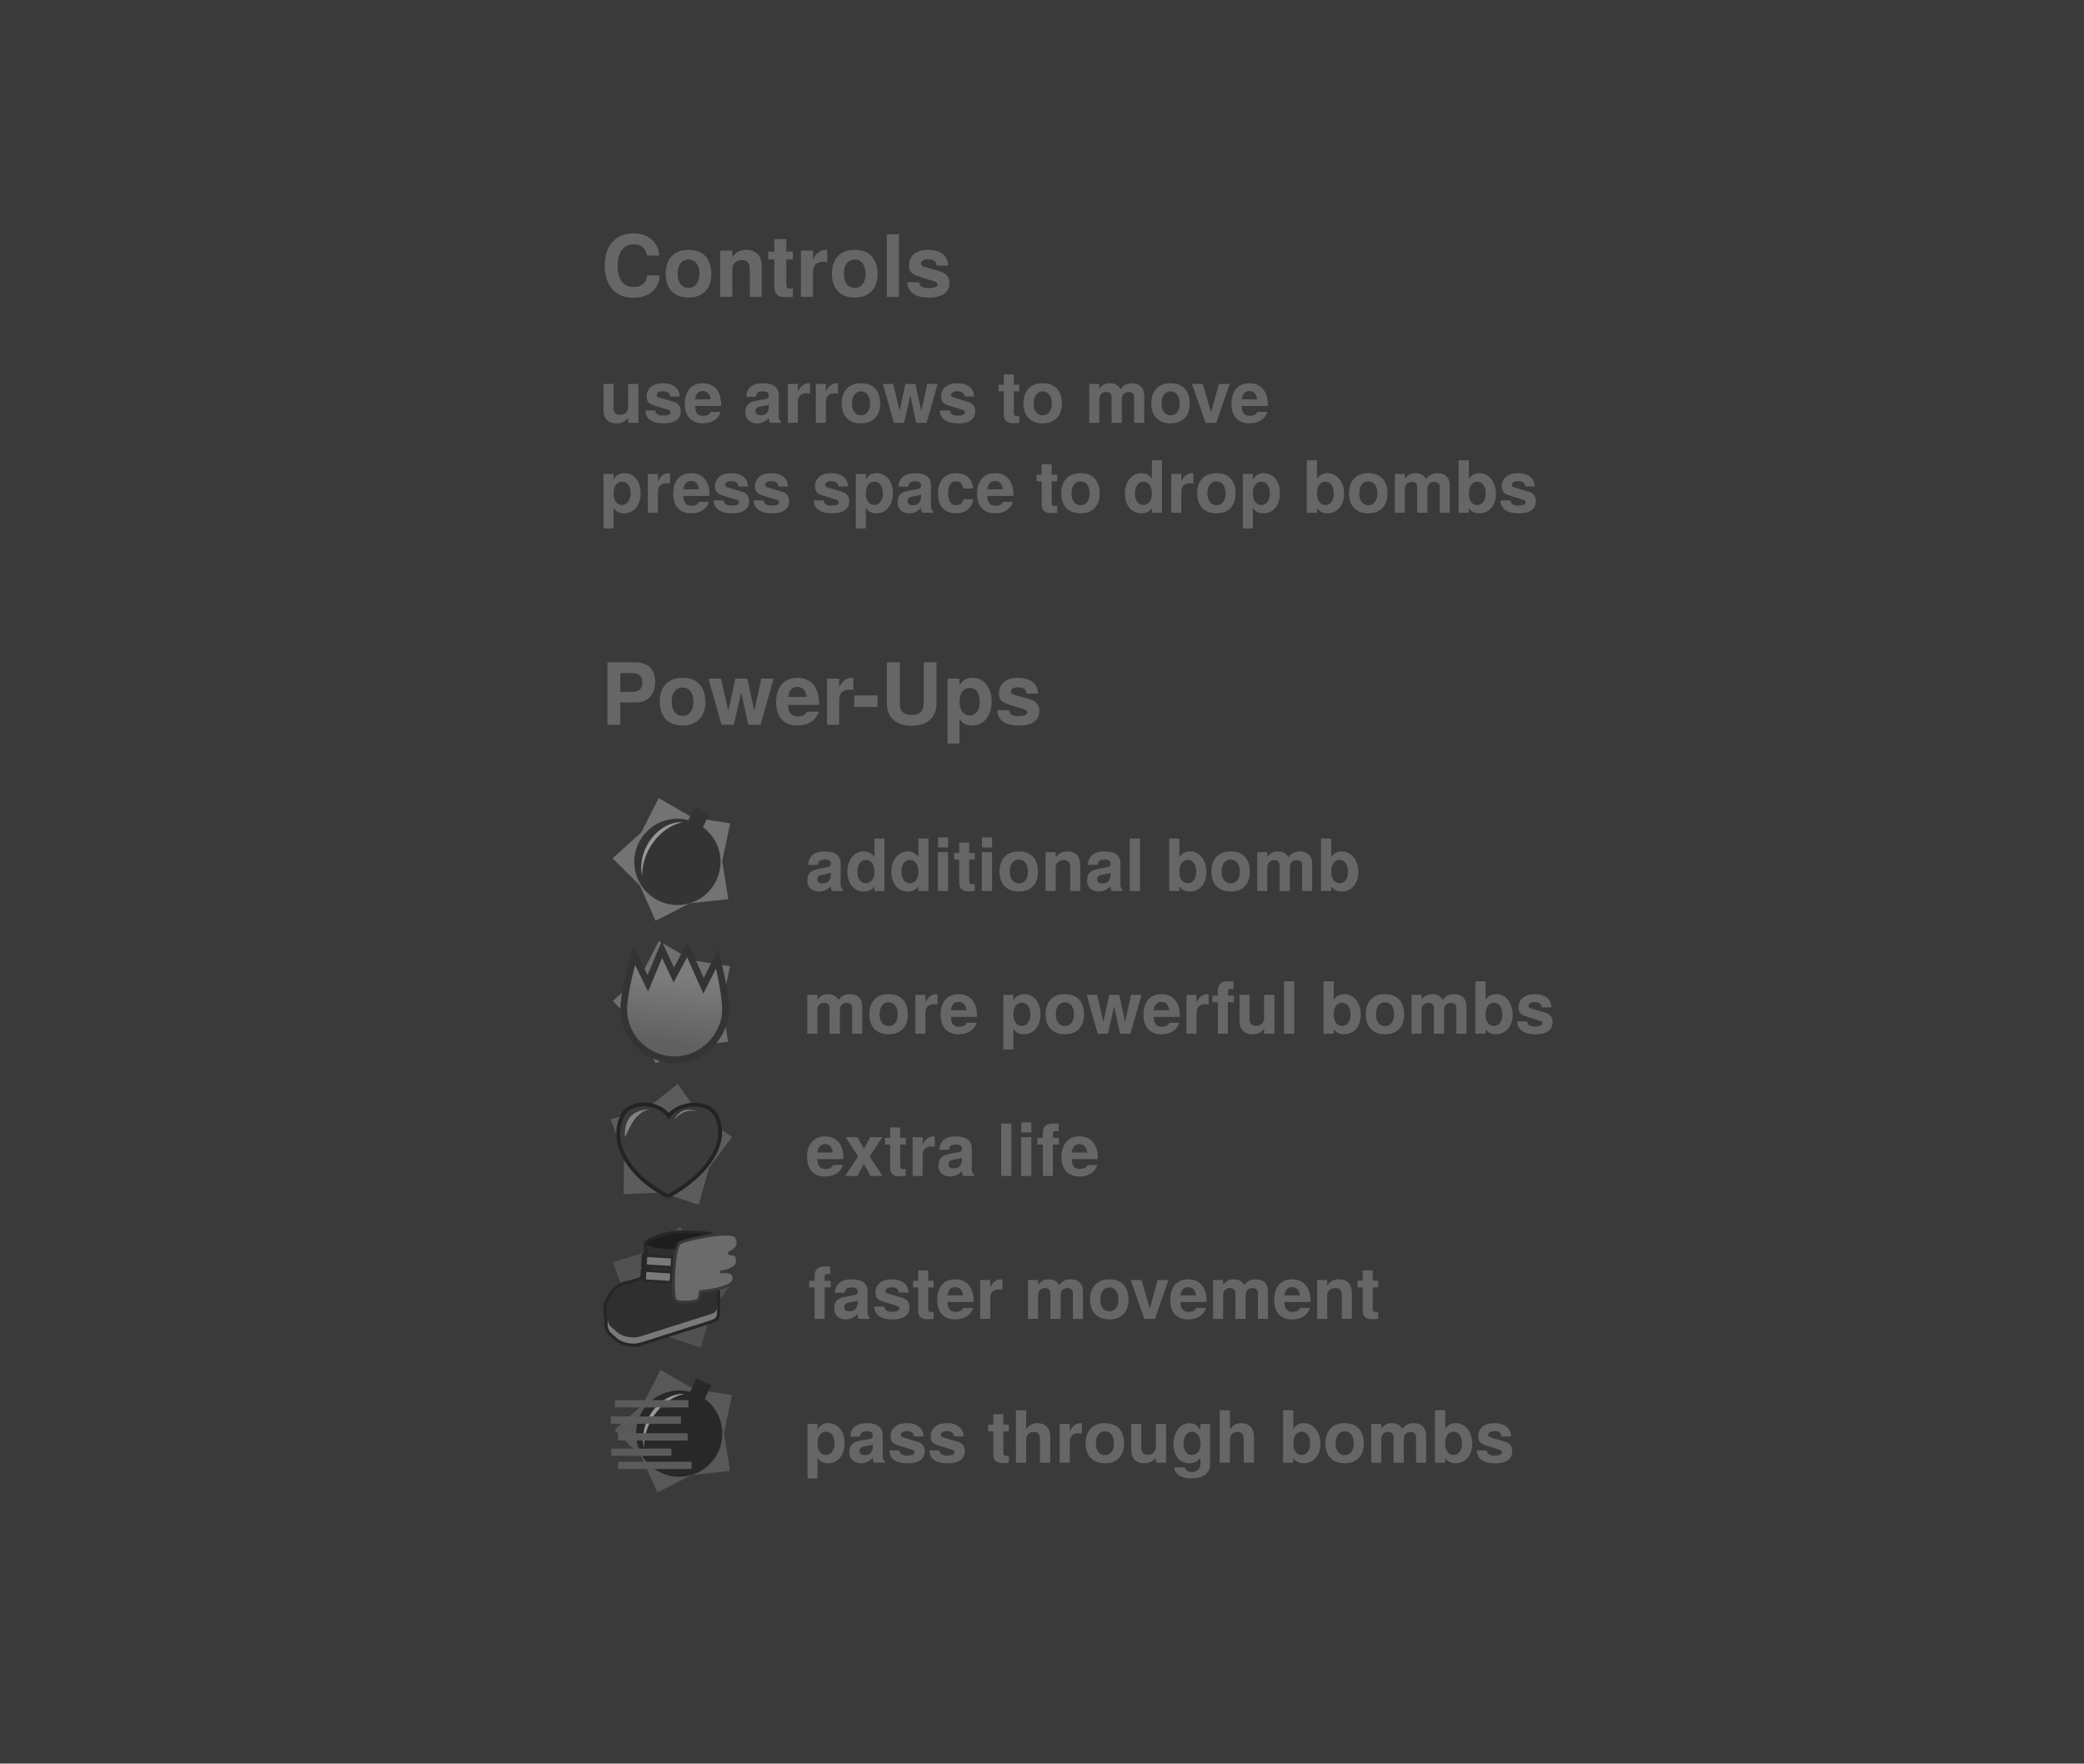
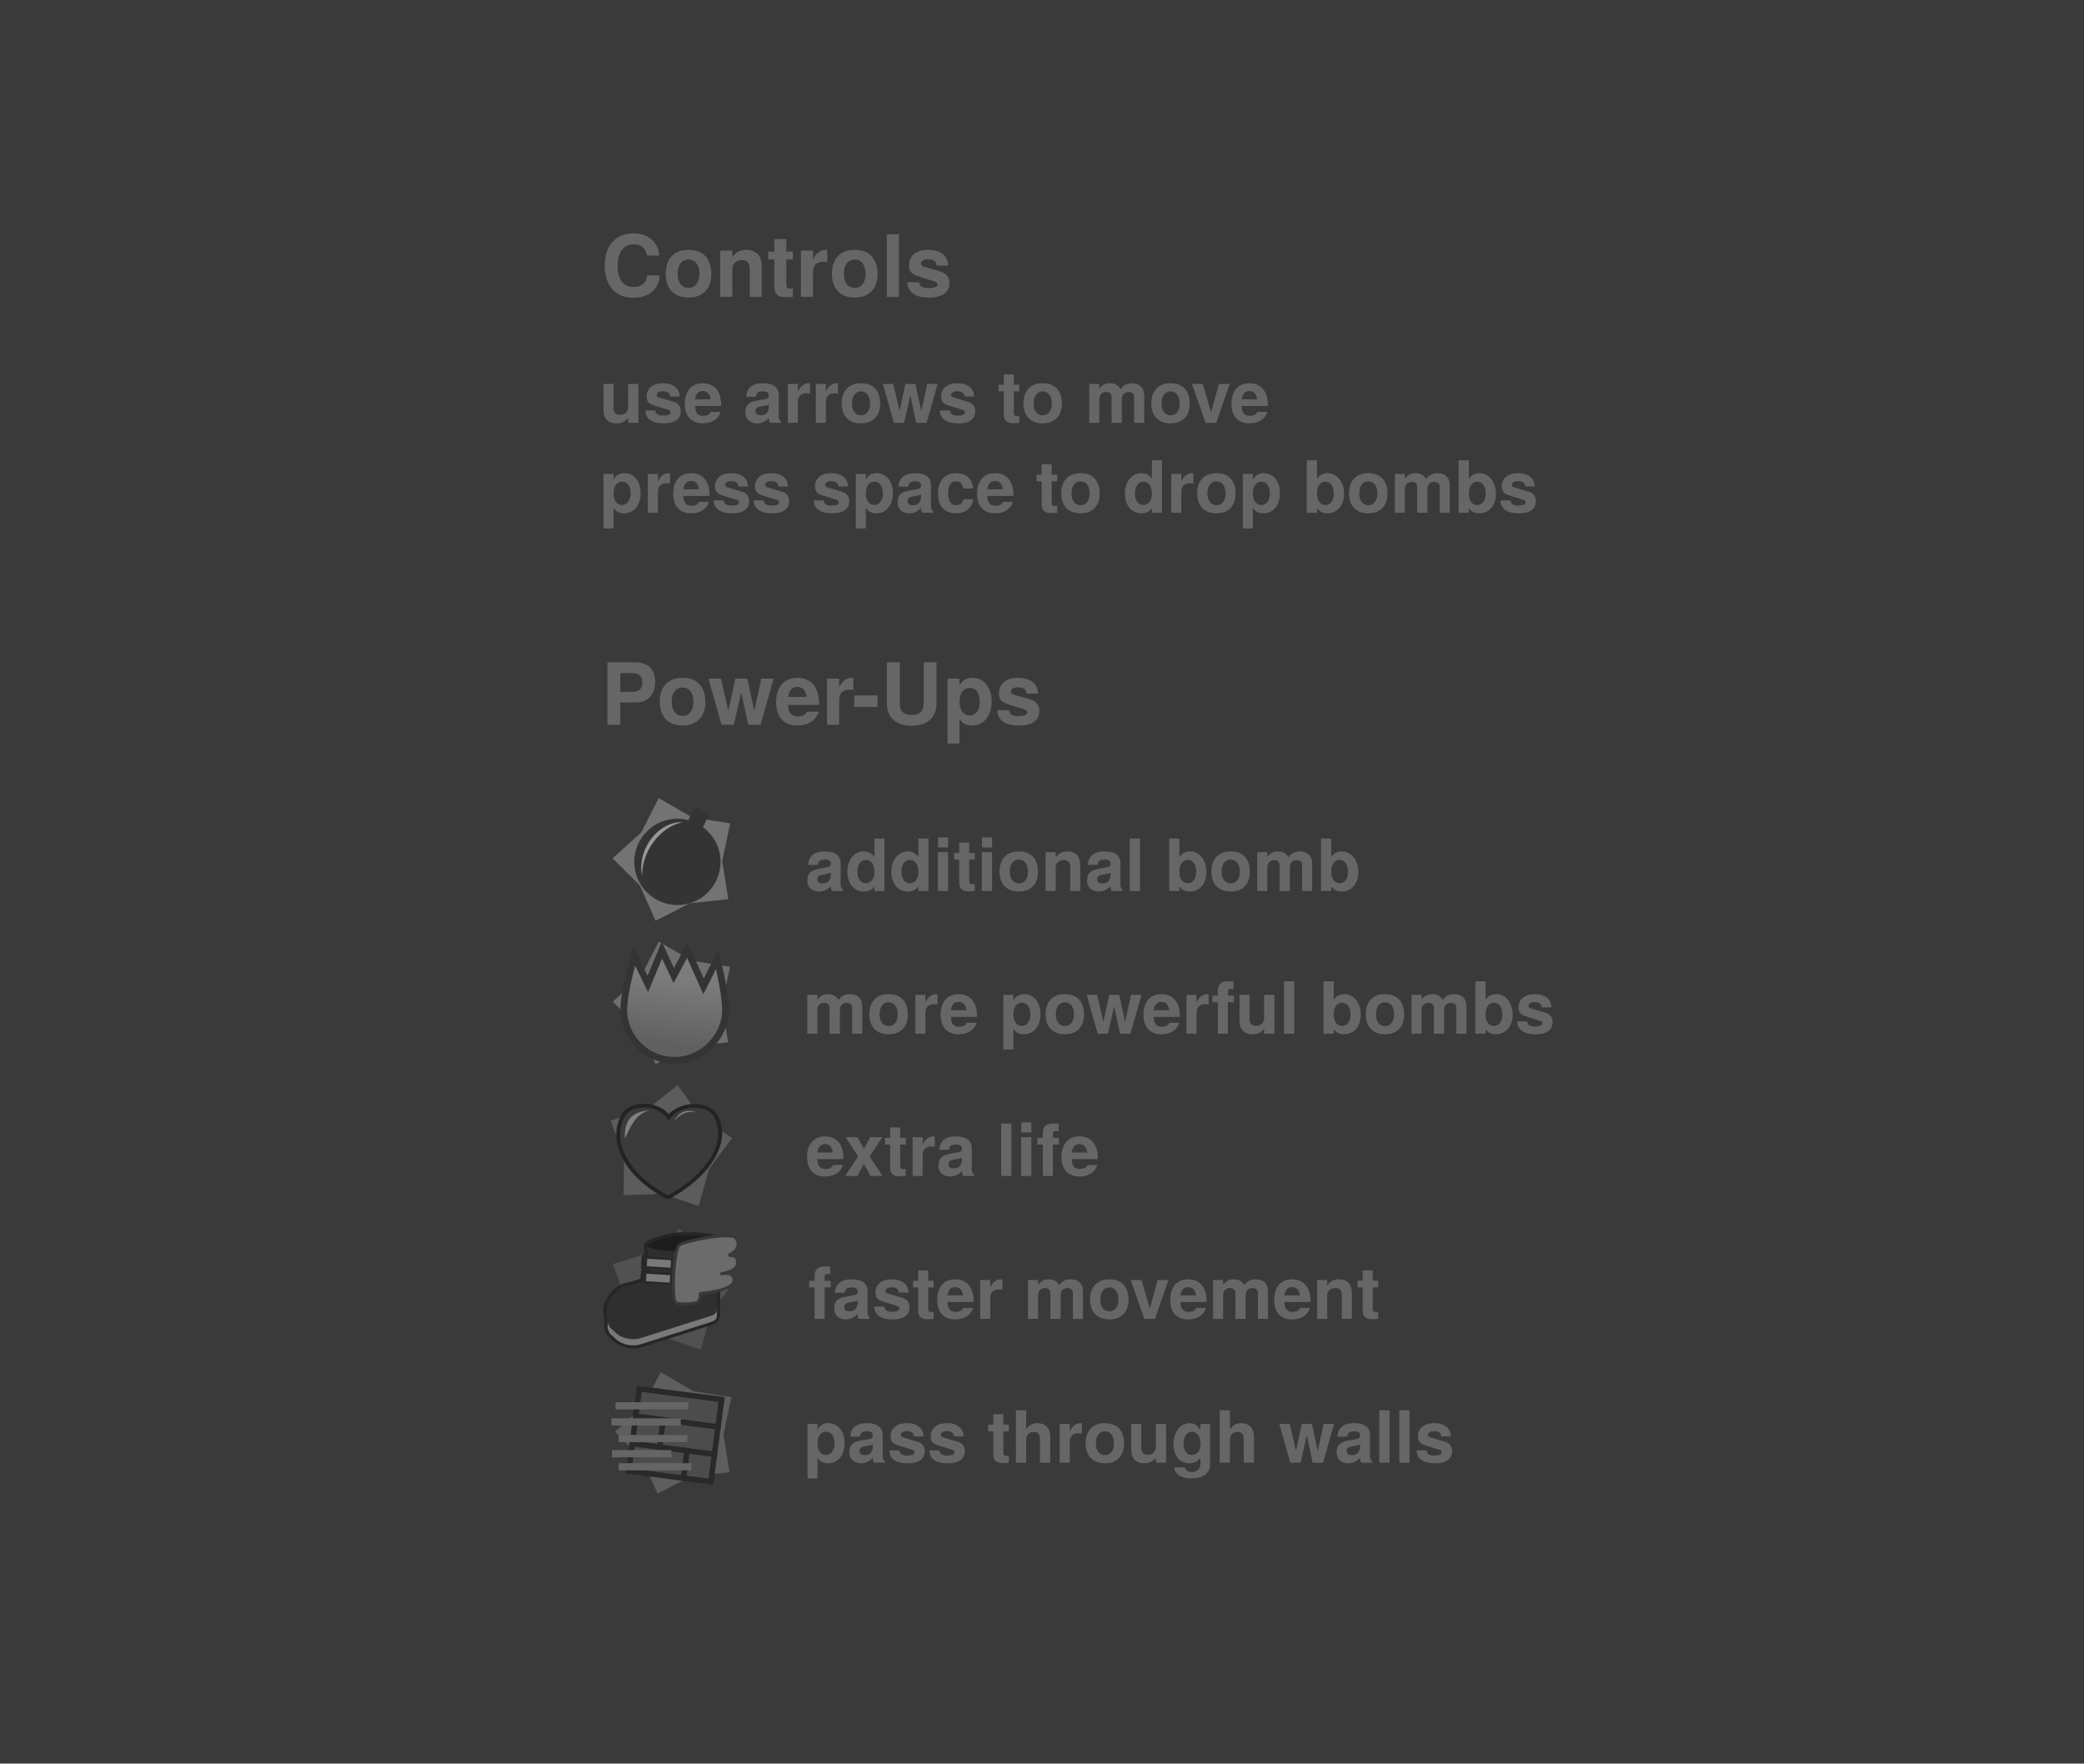
<svg xmlns="http://www.w3.org/2000/svg" xmlns:xlink="http://www.w3.org/1999/xlink" width="650" height="550" viewBox="0 0 171.979 145.521" version="1.1" id="svg1">
  <defs id="defs1">
    <linearGradient xlink:href="#linearGradient4" id="linearGradient5" x1="42.273" y1="61.209" x2="38.587" y2="90.97" gradientUnits="userSpaceOnUse" gradientTransform="matrix(0.8914861,0,0,0.8820124,5.225466,9.996579)" />
    <linearGradient id="linearGradient4">
      <stop style="stop-color:#d1d1d1;stop-opacity:1" offset="0" id="stop4" />
      <stop style="stop-color:#a2a2a2;stop-opacity:1" offset="1" id="stop5" />
    </linearGradient>
  </defs>
  <g id="layer2">
    <rect style="fill:#252525;fill-opacity:0.7;stroke:none;stroke-width:2.5" id="rect7" width="171.979" height="145.521" x="0" y="0" />
  </g>
  <g id="layer1">
-     <g id="g12" transform="matrix(0.8359319,0,0,0.8359319,15.0452,35.26899)">
-       <g id="g1" transform="matrix(0.2504651,0,0,0.2504651,38.39808,66.47296)">
-         <path style="fill:#888888;fill-opacity:1;stroke-width:1.5" id="path3" d="m 21.667,77.922 -5.285,-14.251 14.509,-4.529 11.92,-9.431 8.791,12.4 12.653,8.423 -9.076,12.192 -4.101,14.636 -14.4,-4.865 -15.187,0.623 z" />
-         <path id="path17" style="fill:none;fill-opacity:1;stroke:#414141;stroke-width:2.5;stroke-dasharray:none;stroke-opacity:1" d="m 41.948,52.395 c -3.303,0.065 -12.218,2.753 -12.218,4.197 0.201,1.164 0.442,2.581 0.672,4.026 l -0.882,-0.054 -0.519,0.461 -0.24,3.918 0.459,0.519 1.873,0.115 c 0.038,0.357 0.07,0.692 0.093,0.999 l -1.991,-0.122 -0.52,0.461 -0.207,3.347 c -2.021,0.901 -4.751,1.649 -6.762,2.054 -3.304,0.666 -5.942,3.72 -7.483,7.298 -0.816,1.894 0.112,6.805 0.112,6.805 v 2.442 c 0,0 0.322,1.743 1.255,2.573 l 2.397,2.131 c 2.158,1.918 6.324,2.688 9.341,1.725 l 27.289,-8.663 c 1.805,-0.499 2.802,-1.097 2.806,-2.896 v -2.428 c 2e-5,-0.004 -8e-6,-0.009 0,-0.013 -1.5e-5,-0.015 1.3e-5,-0.031 0,-0.047 V 79.921 h -5.17e-4 c 7.74e-4,-6.622 0.04,-18.984 0.04,-25.273 v -0.008 c 0,-2.451 -12.209,-2.31 -15.513,-2.245 z" />
-         <g id="g17" transform="matrix(1.030205,0,0,1.030205,-2.151032,-4.936137)">
-           <path style="fill:#313131;fill-opacity:1;stroke:none;stroke-width:5.598;stroke-dasharray:none;stroke-opacity:1" d="m 30.946,59.725 c 0,-1.402 8.653,-4.011 11.859,-4.074 3.207,-0.063 15.058,-0.199 15.058,2.18 0,2.379 -7.859,7.66 -11.883,7.691 -4.024,0.031 -9.117,-0.409 -10.783,-0.975 -1.666,-0.566 -4.252,-4.823 -4.252,-4.823 z" id="path13" />
-           <path id="rect2" style="fill:#cccccc;fill-opacity:1;stroke:none;stroke-width:1.226;stroke-opacity:1" d="m 16.002,87.269 v 3.779 c 0,0 0.312,1.692 1.219,2.498 l 2.327,2.068 c 2.094,1.862 6.138,2.609 9.067,1.674 l 26.489,-8.409 c 1.752,-0.484 2.72,-1.065 2.723,-2.811 v -3.699 z" />
-           <path id="path12" style="fill:#505050;fill-opacity:1;stroke:none;stroke-width:1.226;stroke-opacity:1" d="m 57.864,57.83 c -2.166,2.838 -8.048,3.018 -12.952,3.521 -4.904,0.503 -11.33,0.139 -13.965,-1.626 0.603,3.485 1.572,9.304 1.446,11.064 -0.126,1.76 -5.778,3.502 -9.236,4.199 -3.207,0.647 -5.768,3.611 -7.264,7.085 -0.792,1.839 0.109,6.605 0.109,6.605 0,0 0.312,1.692 1.219,2.498 l 2.327,2.068 c 2.094,1.862 6.138,2.609 9.067,1.674 l 26.489,-8.409 c 1.752,-0.484 2.72,-1.065 2.723,-2.811 -0.005,-5.953 0.038,-19.316 0.038,-25.869 z" />
-           <g id="path5" style="opacity:1;stroke:#464646;stroke-opacity:1" transform="matrix(0.9508176,0.05857959,-0.05857959,0.9508176,1.742083,3.076198)">
-             <path style="baseline-shift:baseline;display:inline;overflow:visible;vector-effect:none;fill:#7c7c7c;stroke:#464646;stroke-linejoin:bevel;stroke-opacity:1;enable-background:accumulate;stop-color:#000000;stop-opacity:1" d="M 34.291,64.021 H 44.848" id="path6" />
-             <path style="baseline-shift:baseline;display:inline;overflow:visible;vector-effect:none;fill:#cecece;stroke:#464646;stroke-linejoin:bevel;stroke-opacity:1;enable-background:accumulate;stop-color:#000000;stop-opacity:1" d="m 34.291,62.021 v 4 h 10.557 v -4 z" id="path7" />
-           </g>
-           <g id="g16" style="opacity:1;stroke:#464646;stroke-opacity:1" transform="matrix(0.9508176,0.05857959,-0.05857959,0.9508176,1.424426,8.794029)">
-             <path style="baseline-shift:baseline;display:inline;overflow:visible;vector-effect:none;fill:#7c7c7c;stroke:#464646;stroke-linejoin:bevel;stroke-opacity:1;enable-background:accumulate;stop-color:#000000;stop-opacity:1" d="M 34.291,64.021 H 44.848" id="path15" />
-             <path style="baseline-shift:baseline;display:inline;overflow:visible;vector-effect:none;fill:#cecece;stroke:#464646;stroke-linejoin:bevel;stroke-opacity:1;enable-background:accumulate;stop-color:#000000;stop-opacity:1" d="m 34.291,62.021 v 4 h 10.557 v -4 z" id="path16" />
-           </g>
+     <g id="g1" transform="matrix(0.2093717,0,0,0.2093717,47.14338,90.98096)">
+       <path style="fill:#888888;fill-opacity:1;stroke-width:1.5" id="path3" d="m 21.667,77.922 -5.285,-14.251 14.509,-4.529 11.92,-9.431 8.791,12.4 12.653,8.423 -9.076,12.192 -4.101,14.636 -14.4,-4.865 -15.187,0.623 z" />
+       <path id="path17" style="fill:none;fill-opacity:1;stroke:#414141;stroke-width:2.5;stroke-dasharray:none;stroke-opacity:1" d="m 41.948,52.395 c -3.303,0.065 -12.218,2.753 -12.218,4.197 0.201,1.164 0.442,2.581 0.672,4.026 l -0.882,-0.054 -0.519,0.461 -0.24,3.918 0.459,0.519 1.873,0.115 c 0.038,0.357 0.07,0.692 0.093,0.999 l -1.991,-0.122 -0.52,0.461 -0.207,3.347 c -2.021,0.901 -4.751,1.649 -6.762,2.054 -3.304,0.666 -5.942,3.72 -7.483,7.298 -0.816,1.894 0.112,6.805 0.112,6.805 v 2.442 c 0,0 0.322,1.743 1.255,2.573 l 2.397,2.131 c 2.158,1.918 6.324,2.688 9.341,1.725 l 27.289,-8.663 c 1.805,-0.499 2.802,-1.097 2.806,-2.896 v -2.428 c 2e-5,-0.004 -8e-6,-0.009 0,-0.013 -1.5e-5,-0.015 1.3e-5,-0.031 0,-0.047 V 79.921 h -5.17e-4 c 7.74e-4,-6.622 0.04,-18.984 0.04,-25.273 v -0.008 c 0,-2.451 -12.209,-2.31 -15.513,-2.245 z" />
+       <g id="g17" transform="matrix(1.030205,0,0,1.030205,-2.151032,-4.936137)">
+         <path style="fill:#313131;fill-opacity:1;stroke:none;stroke-width:5.598;stroke-dasharray:none;stroke-opacity:1" d="m 30.946,59.725 c 0,-1.402 8.653,-4.011 11.859,-4.074 3.207,-0.063 15.058,-0.199 15.058,2.18 0,2.379 -7.859,7.66 -11.883,7.691 -4.024,0.031 -9.117,-0.409 -10.783,-0.975 -1.666,-0.566 -4.252,-4.823 -4.252,-4.823 z" id="path13" />
+         <path id="rect2" style="fill:#cccccc;fill-opacity:1;stroke:none;stroke-width:1.226;stroke-opacity:1" d="m 16.002,87.269 v 3.779 c 0,0 0.312,1.692 1.219,2.498 l 2.327,2.068 c 2.094,1.862 6.138,2.609 9.067,1.674 l 26.489,-8.409 c 1.752,-0.484 2.72,-1.065 2.723,-2.811 v -3.699 z" />
+         <path id="path12" style="fill:#505050;fill-opacity:1;stroke:none;stroke-width:1.226;stroke-opacity:1" d="m 57.864,57.83 c -2.166,2.838 -8.048,3.018 -12.952,3.521 -4.904,0.503 -11.33,0.139 -13.965,-1.626 0.603,3.485 1.572,9.304 1.446,11.064 -0.126,1.76 -5.778,3.502 -9.236,4.199 -3.207,0.647 -5.768,3.611 -7.264,7.085 -0.792,1.839 0.109,6.605 0.109,6.605 0,0 0.312,1.692 1.219,2.498 l 2.327,2.068 c 2.094,1.862 6.138,2.609 9.067,1.674 l 26.489,-8.409 c 1.752,-0.484 2.72,-1.065 2.723,-2.811 -0.005,-5.953 0.038,-19.316 0.038,-25.869 z" />
+         <g id="path5" style="opacity:1;stroke:#464646;stroke-opacity:1" transform="matrix(0.9508176,0.05857959,-0.05857959,0.9508176,1.742083,3.076198)">
+           <path style="baseline-shift:baseline;display:inline;overflow:visible;vector-effect:none;fill:#7c7c7c;stroke:#464646;stroke-linejoin:bevel;stroke-opacity:1;enable-background:accumulate;stop-color:#000000;stop-opacity:1" d="M 34.291,64.021 H 44.848" id="path6" />
+           <path style="baseline-shift:baseline;display:inline;overflow:visible;vector-effect:none;fill:#cecece;stroke:#464646;stroke-linejoin:bevel;stroke-opacity:1;enable-background:accumulate;stop-color:#000000;stop-opacity:1" d="m 34.291,62.021 v 4 h 10.557 v -4 z" id="path7" />
        </g>
-         <path style="fill:#b5b5b5;fill-opacity:1;stroke:#606060;stroke-width:1.148;stroke-linejoin:bevel;stroke-dasharray:none;stroke-opacity:1" d="m 42.656,56.105 c 2.693,-1.719 20.567,-5.205 22.24,-2.679 1.673,2.526 0.989,5.003 -2.882,6.734 2.3,0.331 3.346,0.074 3.503,3.003 0.193,3.6 -6.733,4.369 -6.733,4.369 0,0 5.407,-1.321 5.384,2.562 -0.024,4.169 -13.323,5.137 -13.323,5.137 0,0 0.027,2.894 -1.146,3.47 -1.173,0.576 -6.293,1.047 -8.421,0.22 C 39.316,78.157 40.422,57.531 42.656,56.105 Z" id="path10" />
+         <g id="g16" style="opacity:1;stroke:#464646;stroke-opacity:1" transform="matrix(0.9508176,0.05857959,-0.05857959,0.9508176,1.424426,8.794029)">
+           <path style="baseline-shift:baseline;display:inline;overflow:visible;vector-effect:none;fill:#7c7c7c;stroke:#464646;stroke-linejoin:bevel;stroke-opacity:1;enable-background:accumulate;stop-color:#000000;stop-opacity:1" d="M 34.291,64.021 H 44.848" id="path15" />
+           <path style="baseline-shift:baseline;display:inline;overflow:visible;vector-effect:none;fill:#cecece;stroke:#464646;stroke-linejoin:bevel;stroke-opacity:1;enable-background:accumulate;stop-color:#000000;stop-opacity:1" d="m 34.291,62.021 v 4 h 10.557 v -4 z" id="path16" />
+         </g>
      </g>
-       <g id="g1-9" transform="matrix(0.2504651,0,0,0.2504651,38.6707,24.22987)">
-         <path style="fill:#c2c2c2;fill-opacity:1;stroke-width:1.5" id="path3-1" d="M 25.955,83.831 15.197,73.094 26.485,62.915 l 6.887,-13.55 13.169,7.59 15.015,2.363 -3.15,14.87 2.392,15.01 -15.115,1.6 -13.536,6.914 z" />
-         <circle style="fill:#585858;fill-opacity:1;stroke-width:2.701" id="path2" cx="40.742" cy="74.497" r="17.004" />
-         <rect style="fill:#585858;fill-opacity:1;stroke-width:2.701" id="rect3" width="6.389" height="9.069" x="64.998" y="28.495" transform="rotate(24.32442)" />
-         <path id="circle3" style="fill:#ffffff;fill-opacity:1;stroke-width:2.281" d="m 41.907,58.808 a 12.884,16.005 27.095 0 0 -13.337,9.531 12.884,16.005 27.095 0 0 -1.77,11.733 15.35,19.068 27.095 0 1 2.519,-10.182 15.35,19.068 27.095 0 1 13.503,-11.046 12.884,16.005 27.095 0 0 -0.916,-0.036 z" />
-       </g>
-       <g id="g1-5" transform="matrix(0.2504651,0,0,0.2504651,38.41855,38.34377)">
-         <path style="fill:#bbbbbb;fill-opacity:1;stroke-width:2" id="path3-5" d="M 107.125,62.758 92.776,48.437 107.831,34.862 l 9.186,-18.071 17.563,10.123 20.025,3.152 -4.2,19.832 3.191,20.019 -20.159,2.133 -18.053,9.221 z" transform="matrix(0.7473038,0,0,0.7473038,-53.05141,36.80107)" />
-         <path id="path4" style="fill:url(#linearGradient5);stroke:#585858;stroke-width:2.66;stroke-dasharray:none;stroke-opacity:1" d="m 24.747,55.06 c 0,0 -4.15,14.018 -4.15,21.223 0,10.831 8.98,19.845 20.058,19.845 11.078,-3.9e-5 20.058,-9.386 20.058,-19.845 0,-6.757 -3.265,-20.012 -3.265,-20.012 L 52.046,66.973 45.671,52.704 40.316,62.733 35.641,52.704 30.083,66.031 Z" />
-       </g>
-       <g id="g1-1" transform="matrix(0.2504651,0,0,0.2504651,38.18437,52.36305)">
-         <path style="fill:#9c9c9c;fill-opacity:1;stroke-width:1.5" id="path3-3" d="m 21.667,77.922 -5.285,-14.251 14.509,-4.529 11.92,-9.431 8.791,12.4 12.653,8.423 -9.076,12.192 -4.101,14.636 -14.4,-4.865 -15.187,0.623 z" />
-         <path id="path1" style="fill:#646464;fill-opacity:1;stroke:#3b3b3b;stroke-width:1.5;stroke-linejoin:miter;stroke-dasharray:none;stroke-opacity:1" d="M 39.009,93.989 C 23.611,86.24 15.345,72.443 21.298,61.716 c 3.053,-5.5 13.987,-5.194 17.935,0.6 4.272,-5.597 15.558,-6.137 18.607,-0.36 5.797,10.984 -3.927,23.964 -18.832,32.033 z" />
-         <path style="fill:#dcdcdc;fill-opacity:1;stroke:none;stroke-width:1.5;stroke-linejoin:miter;stroke-dasharray:none;stroke-opacity:1" d="m 22.025,70.696 c 1.978,-4.123 4.066,-9.803 9.641,-10.996 -6.846,0.33 -10.069,3.865 -9.641,10.996 z" id="path2-8" />
-         <path style="fill:#dcdcdc;fill-opacity:1;stroke:none;stroke-width:0.915;stroke-linejoin:miter;stroke-dasharray:none;stroke-opacity:1" d="m 41.347,63.841 c 2.48,-2.518 4.448,-4.171 9.106,-3.393 -4.318,-1.395 -6.882,-0.355 -9.106,3.393 z" id="path4-4" />
-       </g>
-       <g id="g1-0" transform="matrix(0.2504651,0,0,0.2504651,38.84748,80.66953)">
-         <path style="fill:#949494;fill-opacity:1;stroke-width:1.5" id="path3-32" d="M 25.955,83.831 15.197,73.094 26.485,62.915 l 6.887,-13.55 13.169,7.59 15.015,2.363 -3.15,14.87 2.392,15.01 -15.115,1.6 -13.536,6.914 z" />
-         <circle style="fill:#444444;fill-opacity:1;stroke-width:2.701" id="path2-6" cx="40.742" cy="74.497" r="17.004" />
-         <rect style="fill:#444444;fill-opacity:1;stroke-width:2.701" id="rect3-9" width="6.389" height="9.069" x="64.998" y="28.495" transform="rotate(24.32442)" />
-         <path id="circle3-4" style="fill:#ffffff;fill-opacity:1;stroke-width:2.281" d="m 41.907,58.808 a 12.884,16.005 27.095 0 0 -13.337,9.531 12.884,16.005 27.095 0 0 -1.77,11.733 15.35,19.068 27.095 0 1 2.519,-10.182 15.35,19.068 27.095 0 1 13.503,-11.046 12.884,16.005 27.095 0 0 -0.916,-0.036 z" />
-         <rect style="fill:#9a9a9a;fill-opacity:1;stroke-width:1.654" id="rect1" width="28.976" height="2.858" x="15.418" y="61.303" ry="0" />
-         <rect style="fill:#9a9a9a;fill-opacity:1;stroke-width:1.654" id="rect2-1" width="28.976" height="2.858" x="16.664" y="85.595" ry="0" />
-         <rect style="fill:#9a9a9a;fill-opacity:1;stroke-width:1.496" id="rect4" width="23.697" height="2.858" x="13.977" y="80.39" ry="0" />
-         <rect style="fill:#9a9a9a;fill-opacity:1;stroke-width:1.608" id="rect5" width="27.403" height="2.858" x="16.659" y="74.353" ry="0" />
-         <rect style="fill:#9a9a9a;fill-opacity:1;stroke-width:1.615" id="rect6" width="27.628" height="2.858" x="13.785" y="67.735" ry="0" />
-       </g>
+       <path style="fill:#b5b5b5;fill-opacity:1;stroke:#606060;stroke-width:1.148;stroke-linejoin:bevel;stroke-dasharray:none;stroke-opacity:1" d="m 42.656,56.105 c 2.693,-1.719 20.567,-5.205 22.24,-2.679 1.673,2.526 0.989,5.003 -2.882,6.734 2.3,0.331 3.346,0.074 3.503,3.003 0.193,3.6 -6.733,4.369 -6.733,4.369 0,0 5.407,-1.321 5.384,2.562 -0.024,4.169 -13.323,5.137 -13.323,5.137 0,0 0.027,2.894 -1.146,3.47 -1.173,0.576 -6.293,1.047 -8.421,0.22 C 39.316,78.157 40.422,57.531 42.656,56.105 Z" id="path10" />
+     </g>
+     <g id="g1-9" transform="matrix(0.2093717,0,0,0.2093717,47.37128,55.52351)">
+       <path style="fill:#c2c2c2;fill-opacity:1;stroke-width:1.5" id="path3-1" d="M 25.955,83.831 15.197,73.094 26.485,62.915 l 6.887,-13.55 13.169,7.59 15.015,2.363 -3.15,14.87 2.392,15.01 -15.115,1.6 -13.536,6.914 z" />
+       <circle style="fill:#585858;fill-opacity:1;stroke-width:2.701" id="path2" cx="40.742" cy="74.497" r="17.004" />
+       <rect style="fill:#585858;fill-opacity:1;stroke-width:2.701" id="rect3" width="6.389" height="9.069" x="64.998" y="28.495" transform="rotate(24.32442)" />
+       <path id="circle3" style="fill:#ffffff;fill-opacity:1;stroke-width:2.281" d="m 41.907,58.808 a 12.884,16.005 27.095 0 0 -13.337,9.531 12.884,16.005 27.095 0 0 -1.77,11.733 15.35,19.068 27.095 0 1 2.519,-10.182 15.35,19.068 27.095 0 1 13.503,-11.046 12.884,16.005 27.095 0 0 -0.916,-0.036 z" />
+     </g>
+     <g id="g1-5" transform="matrix(0.2093717,0,0,0.2093717,47.16049,67.37014)">
+       <path style="fill:#bbbbbb;fill-opacity:1;stroke-width:2" id="path3-5" d="M 107.125,62.758 92.776,48.437 107.831,34.862 l 9.186,-18.071 17.563,10.123 20.025,3.152 -4.2,19.832 3.191,20.019 -20.159,2.133 -18.053,9.221 z" transform="matrix(0.7473038,0,0,0.7473038,-53.05141,36.80107)" />
+       <path id="path4" style="fill:url(#linearGradient5);stroke:#585858;stroke-width:2.66;stroke-dasharray:none;stroke-opacity:1" d="m 24.747,55.06 c 0,0 -4.15,14.018 -4.15,21.223 0,10.831 8.98,19.845 20.058,19.845 11.078,-3.9e-5 20.058,-9.386 20.058,-19.845 0,-6.757 -3.265,-20.012 -3.265,-20.012 L 52.046,66.973 45.671,52.704 40.316,62.733 35.641,52.704 30.083,66.031 Z" />
+     </g>
+     <g id="g1-1" transform="matrix(0.2093717,0,0,0.2093717,46.96473,79.13767)">
+       <path style="fill:#9c9c9c;fill-opacity:1;stroke-width:1.5" id="path3-3" d="m 21.667,77.922 -5.285,-14.251 14.509,-4.529 11.92,-9.431 8.791,12.4 12.653,8.423 -9.076,12.192 -4.101,14.636 -14.4,-4.865 -15.187,0.623 z" />
+       <path id="path1" style="fill:#646464;fill-opacity:1;stroke:#3b3b3b;stroke-width:1.5;stroke-linejoin:miter;stroke-dasharray:none;stroke-opacity:1" d="M 39.009,93.989 C 23.611,86.24 15.345,72.443 21.298,61.716 c 3.053,-5.5 13.987,-5.194 17.935,0.6 4.272,-5.597 15.558,-6.137 18.607,-0.36 5.797,10.984 -3.927,23.964 -18.832,32.033 z" />
+       <path style="fill:#dcdcdc;fill-opacity:1;stroke:none;stroke-width:1.5;stroke-linejoin:miter;stroke-dasharray:none;stroke-opacity:1" d="m 22.025,70.696 c 1.978,-4.123 4.066,-9.803 9.641,-10.996 -6.846,0.33 -10.069,3.865 -9.641,10.996 z" id="path2-8" />
+       <path style="fill:#dcdcdc;fill-opacity:1;stroke:none;stroke-width:0.915;stroke-linejoin:miter;stroke-dasharray:none;stroke-opacity:1" d="m 41.347,63.841 c 2.48,-2.518 4.448,-4.171 9.106,-3.393 -4.318,-1.395 -6.882,-0.355 -9.106,3.393 z" id="path4-4" />
    </g>
    <text xml:space="preserve" style="font-weight:bold;font-size:5.937px;font-family:'Helvetica Neue';-inkscape-font-specification:'Helvetica Neue Bold';text-align:start;writing-mode:lr-tb;direction:ltr;text-anchor:start;fill:#adadad;fill-opacity:1;stroke:none;stroke-width:1.315;stroke-opacity:1" x="66.455" y="73.521" id="text7">
      <tspan id="tspan7" style="font-size:5.937px;fill:#adadad;fill-opacity:1;stroke-width:1.315" x="66.455" y="73.521">additional bomb</tspan>
    </text>
    <text xml:space="preserve" style="font-weight:bold;font-size:5.937px;font-family:'Helvetica Neue';-inkscape-font-specification:'Helvetica Neue Bold';text-align:start;writing-mode:lr-tb;direction:ltr;text-anchor:start;fill:#adadad;fill-opacity:1;stroke:none;stroke-width:1.315;stroke-opacity:1" x="66.262" y="85.299" id="text8">
      <tspan id="tspan8" style="font-size:5.937px;fill:#adadad;fill-opacity:1;stroke-width:1.315" x="66.262" y="85.299">more powerful bombs</tspan>
    </text>
    <text xml:space="preserve" style="font-weight:bold;font-size:5.937px;font-family:'Helvetica Neue';-inkscape-font-specification:'Helvetica Neue Bold';text-align:start;writing-mode:lr-tb;direction:ltr;text-anchor:start;fill:#adadad;fill-opacity:1;stroke:none;stroke-width:1.315;stroke-opacity:1" x="66.477" y="97.038" id="text9">
      <tspan id="tspan9" style="font-size:5.937px;fill:#adadad;fill-opacity:1;stroke-width:1.315" x="66.477" y="97.038">extra life</tspan>
    </text>
    <text xml:space="preserve" style="font-weight:bold;font-size:5.937px;font-family:'Helvetica Neue';-inkscape-font-specification:'Helvetica Neue Bold';text-align:start;writing-mode:lr-tb;direction:ltr;text-anchor:start;fill:#adadad;fill-opacity:1;stroke:none;stroke-width:1.315;stroke-opacity:1" x="66.692" y="108.833" id="text10">
      <tspan id="tspan10" style="font-size:5.937px;fill:#adadad;fill-opacity:1;stroke-width:1.315" x="66.692" y="108.833">faster movement</tspan>
    </text>
    <text xml:space="preserve" style="font-weight:bold;font-size:5.937px;font-family:'Helvetica Neue';-inkscape-font-specification:'Helvetica Neue Bold';text-align:start;writing-mode:lr-tb;direction:ltr;text-anchor:start;fill:#adadad;fill-opacity:1;stroke:none;stroke-width:1.315;stroke-opacity:1" x="66.292" y="120.701" id="text11">
-       <tspan id="tspan11" style="font-size:5.937px;fill:#adadad;fill-opacity:1;stroke-width:1.315" x="66.292" y="120.701">pass through bombs</tspan>
+       <tspan id="tspan11" style="font-size:5.937px;fill:#adadad;fill-opacity:1;stroke-width:1.315" x="66.292" y="120.701">pass through walls</tspan>
    </text>
    <text xml:space="preserve" style="font-weight:bold;font-size:7.056px;font-family:'Helvetica Neue';-inkscape-font-specification:'Helvetica Neue Bold';text-align:start;writing-mode:lr-tb;direction:ltr;text-anchor:start;fill:#adadad;fill-opacity:1;stroke:none;stroke-width:1.315;stroke-opacity:1" x="49.593" y="59.809" id="text12">
      <tspan id="tspan12" style="font-size:7.056px;fill:#adadad;fill-opacity:1;stroke-width:1.315" x="49.593" y="59.809">Power-Ups</tspan>
    </text>
    <text xml:space="preserve" style="font-weight:bold;font-size:5.937px;font-family:'Helvetica Neue';-inkscape-font-specification:'Helvetica Neue Bold';text-align:start;writing-mode:lr-tb;direction:ltr;text-anchor:start;fill:#adadad;fill-opacity:1;stroke:none;stroke-width:1.315;stroke-opacity:1" x="49.462" y="34.89" id="text1">
      <tspan id="tspan1" style="font-size:5.937px;fill:#adadad;fill-opacity:1;stroke-width:1.315" x="49.462" y="34.89">use arrows to move</tspan>
      <tspan style="font-size:5.937px;fill:#adadad;fill-opacity:1;stroke-width:1.315" x="49.462" y="42.311" id="tspan2">press space to drop bombs</tspan>
    </text>
    <text xml:space="preserve" style="font-weight:bold;font-size:7.056px;font-family:'Helvetica Neue';-inkscape-font-specification:'Helvetica Neue Bold';text-align:start;writing-mode:lr-tb;direction:ltr;text-anchor:start;fill:#adadad;fill-opacity:1;stroke:none;stroke-width:1.315;stroke-opacity:1" x="49.593" y="24.492" id="text4">
      <tspan id="tspan4" style="font-size:7.056px;fill:#adadad;fill-opacity:1;stroke-width:1.315" x="49.593" y="24.492">Controls</tspan>
    </text>
+     <g id="g2" transform="matrix(0.2072393,0,0,0.2072393,47.59938,103.002)">
+       <path style="fill:#9e9e9e;fill-opacity:1;stroke-width:1.5" id="path3-0" d="M 25.955,83.831 15.197,73.094 26.485,62.915 l 6.887,-13.55 13.169,7.59 15.015,2.363 -3.15,14.87 2.392,15.01 -15.115,1.6 -13.536,6.914 z" />
+       <g id="g1-52" transform="matrix(0.7276428,0.09426708,-0.09426708,0.7276428,-33.57176,23.47286)">
+         <rect style="fill:#818181;fill-opacity:1;stroke:none;stroke-width:3;stroke-linecap:square;stroke-dasharray:none;stroke-opacity:1" id="rect16" width="45" height="45" x="84.726" y="33.696" />
+         <g id="g16-2" style="stroke:#454545;stroke-opacity:1" transform="translate(84.72609,33.69586)">
+           <path style="fill:#797979;stroke:#454545;stroke-width:3;stroke-linecap:square;stroke-dasharray:none;stroke-opacity:1" d="M 0,15 H 45" id="path9" />
+           <path style="fill:#797979;stroke:#454545;stroke-width:3;stroke-linecap:square;stroke-dasharray:none;stroke-opacity:1" d="M 0,30 H 45" id="path10-7" />
+           <path style="fill:#797979;stroke:#454545;stroke-width:3;stroke-linecap:square;stroke-dasharray:none;stroke-opacity:1" d="M 0,45 H 45" id="path11" />
+           <path style="fill:#797979;stroke:#454545;stroke-width:3;stroke-linecap:square;stroke-dasharray:none;stroke-opacity:1" d="M 0,0 H 45" id="path12-3" />
+           <path style="fill:#797979;stroke:#454545;stroke-width:3;stroke-linecap:butt;stroke-dasharray:none;stroke-opacity:1" d="M 0,45 V 0" id="path13-7" />
+           <path style="fill:#797979;stroke:#454545;stroke-width:3;stroke-linecap:square;stroke-dasharray:none;stroke-opacity:1" d="M 15,15 V 30" id="path14" />
+           <path style="fill:#797979;stroke:#454545;stroke-width:3;stroke-linecap:square;stroke-dasharray:none;stroke-opacity:1" d="m 30,30 -2e-6,15" id="path15-9" />
+           <path style="fill:#797979;stroke:#454545;stroke-width:3;stroke-linecap:butt;stroke-dasharray:none;stroke-opacity:1" d="m 45,0 2e-6,45" id="path16-0" />
+         </g>
+       </g>
+       <rect style="fill:#aaaaaa;fill-opacity:1;stroke-width:1.654" id="rect1" width="28.976" height="2.858" x="15.418" y="61.303" ry="0" />
+       <rect style="fill:#aaaaaa;fill-opacity:1;stroke-width:1.654" id="rect2-2" width="28.976" height="2.858" x="16.664" y="85.595" ry="0" />
+       <rect style="fill:#aaaaaa;fill-opacity:1;stroke-width:1.496" id="rect4" width="23.697" height="2.858" x="13.977" y="80.39" ry="0" />
+       <rect style="fill:#aaaaaa;fill-opacity:1;stroke-width:1.608" id="rect5" width="27.403" height="2.858" x="16.659" y="74.353" ry="0" />
+       <rect style="fill:#aaaaaa;fill-opacity:1;stroke-width:1.615" id="rect6" width="27.628" height="2.858" x="13.785" y="67.735" ry="0" />
+     </g>
  </g>
  <g id="layer3" style="display:inline">
    <rect style="fill:#000000;fill-opacity:0.41;stroke:none;stroke-width:2.5" id="rect12" width="171.979" height="145.521" x="0" y="0" />
  </g>
</svg>
